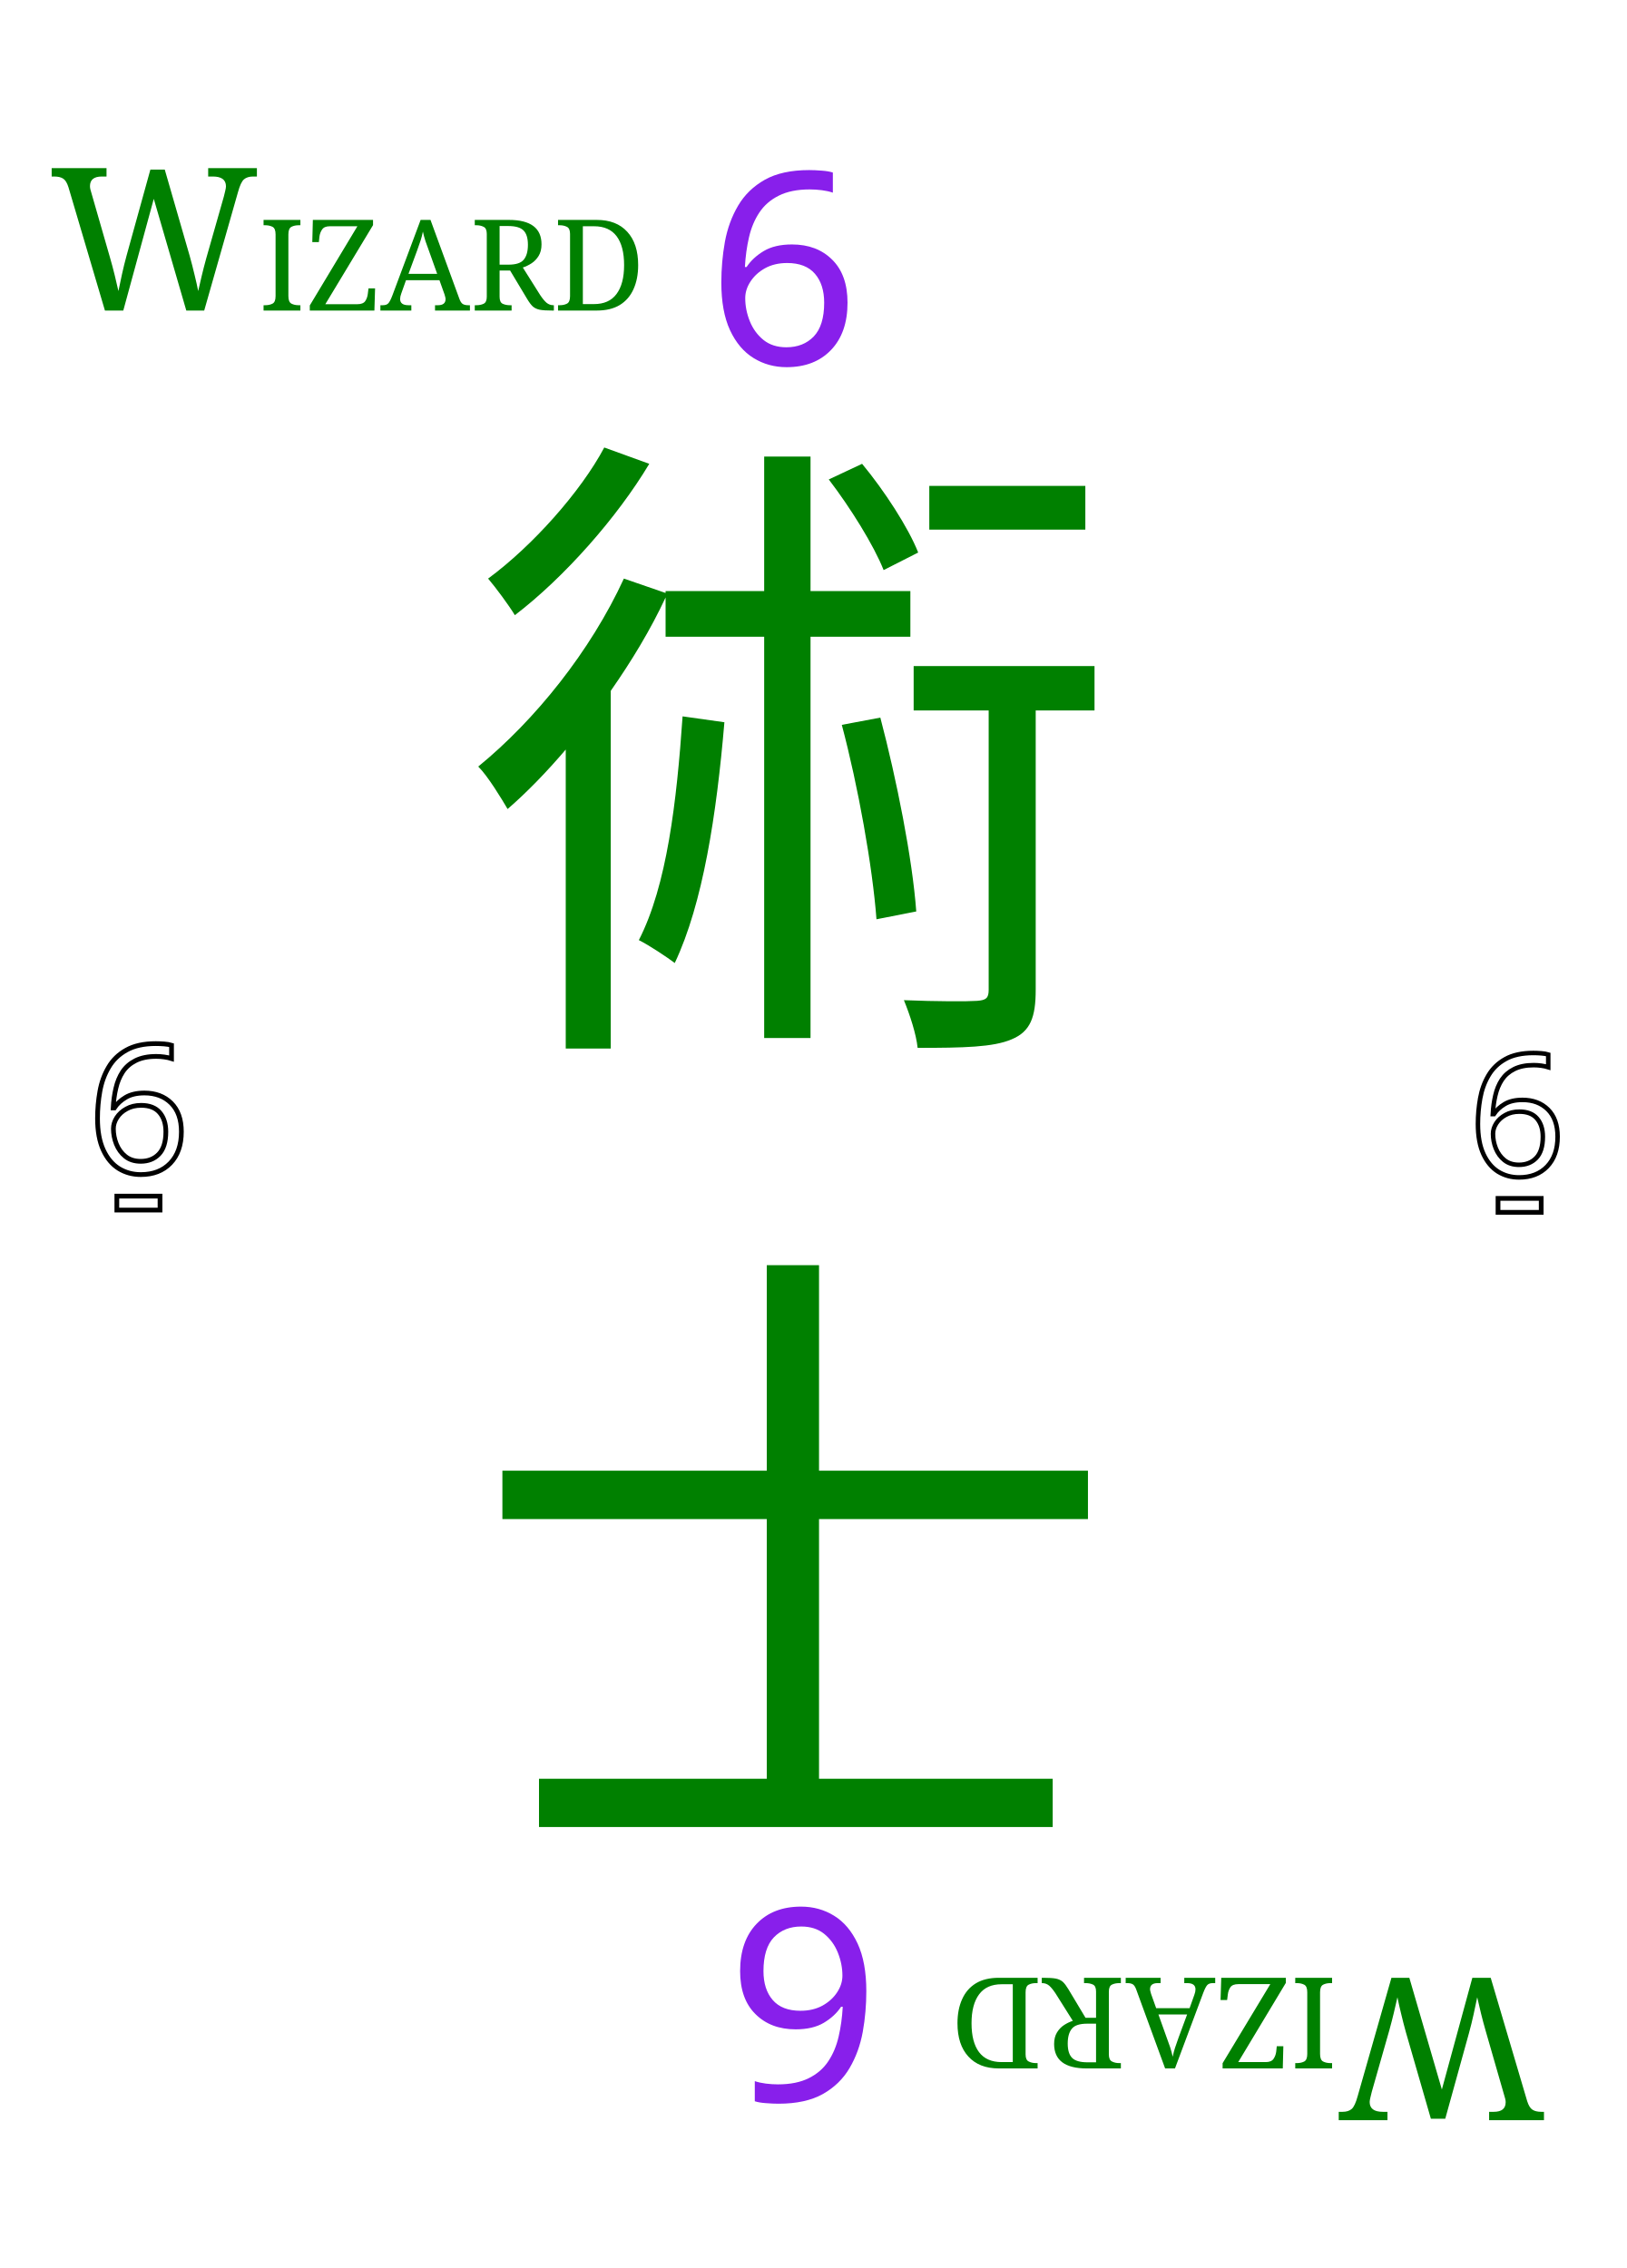
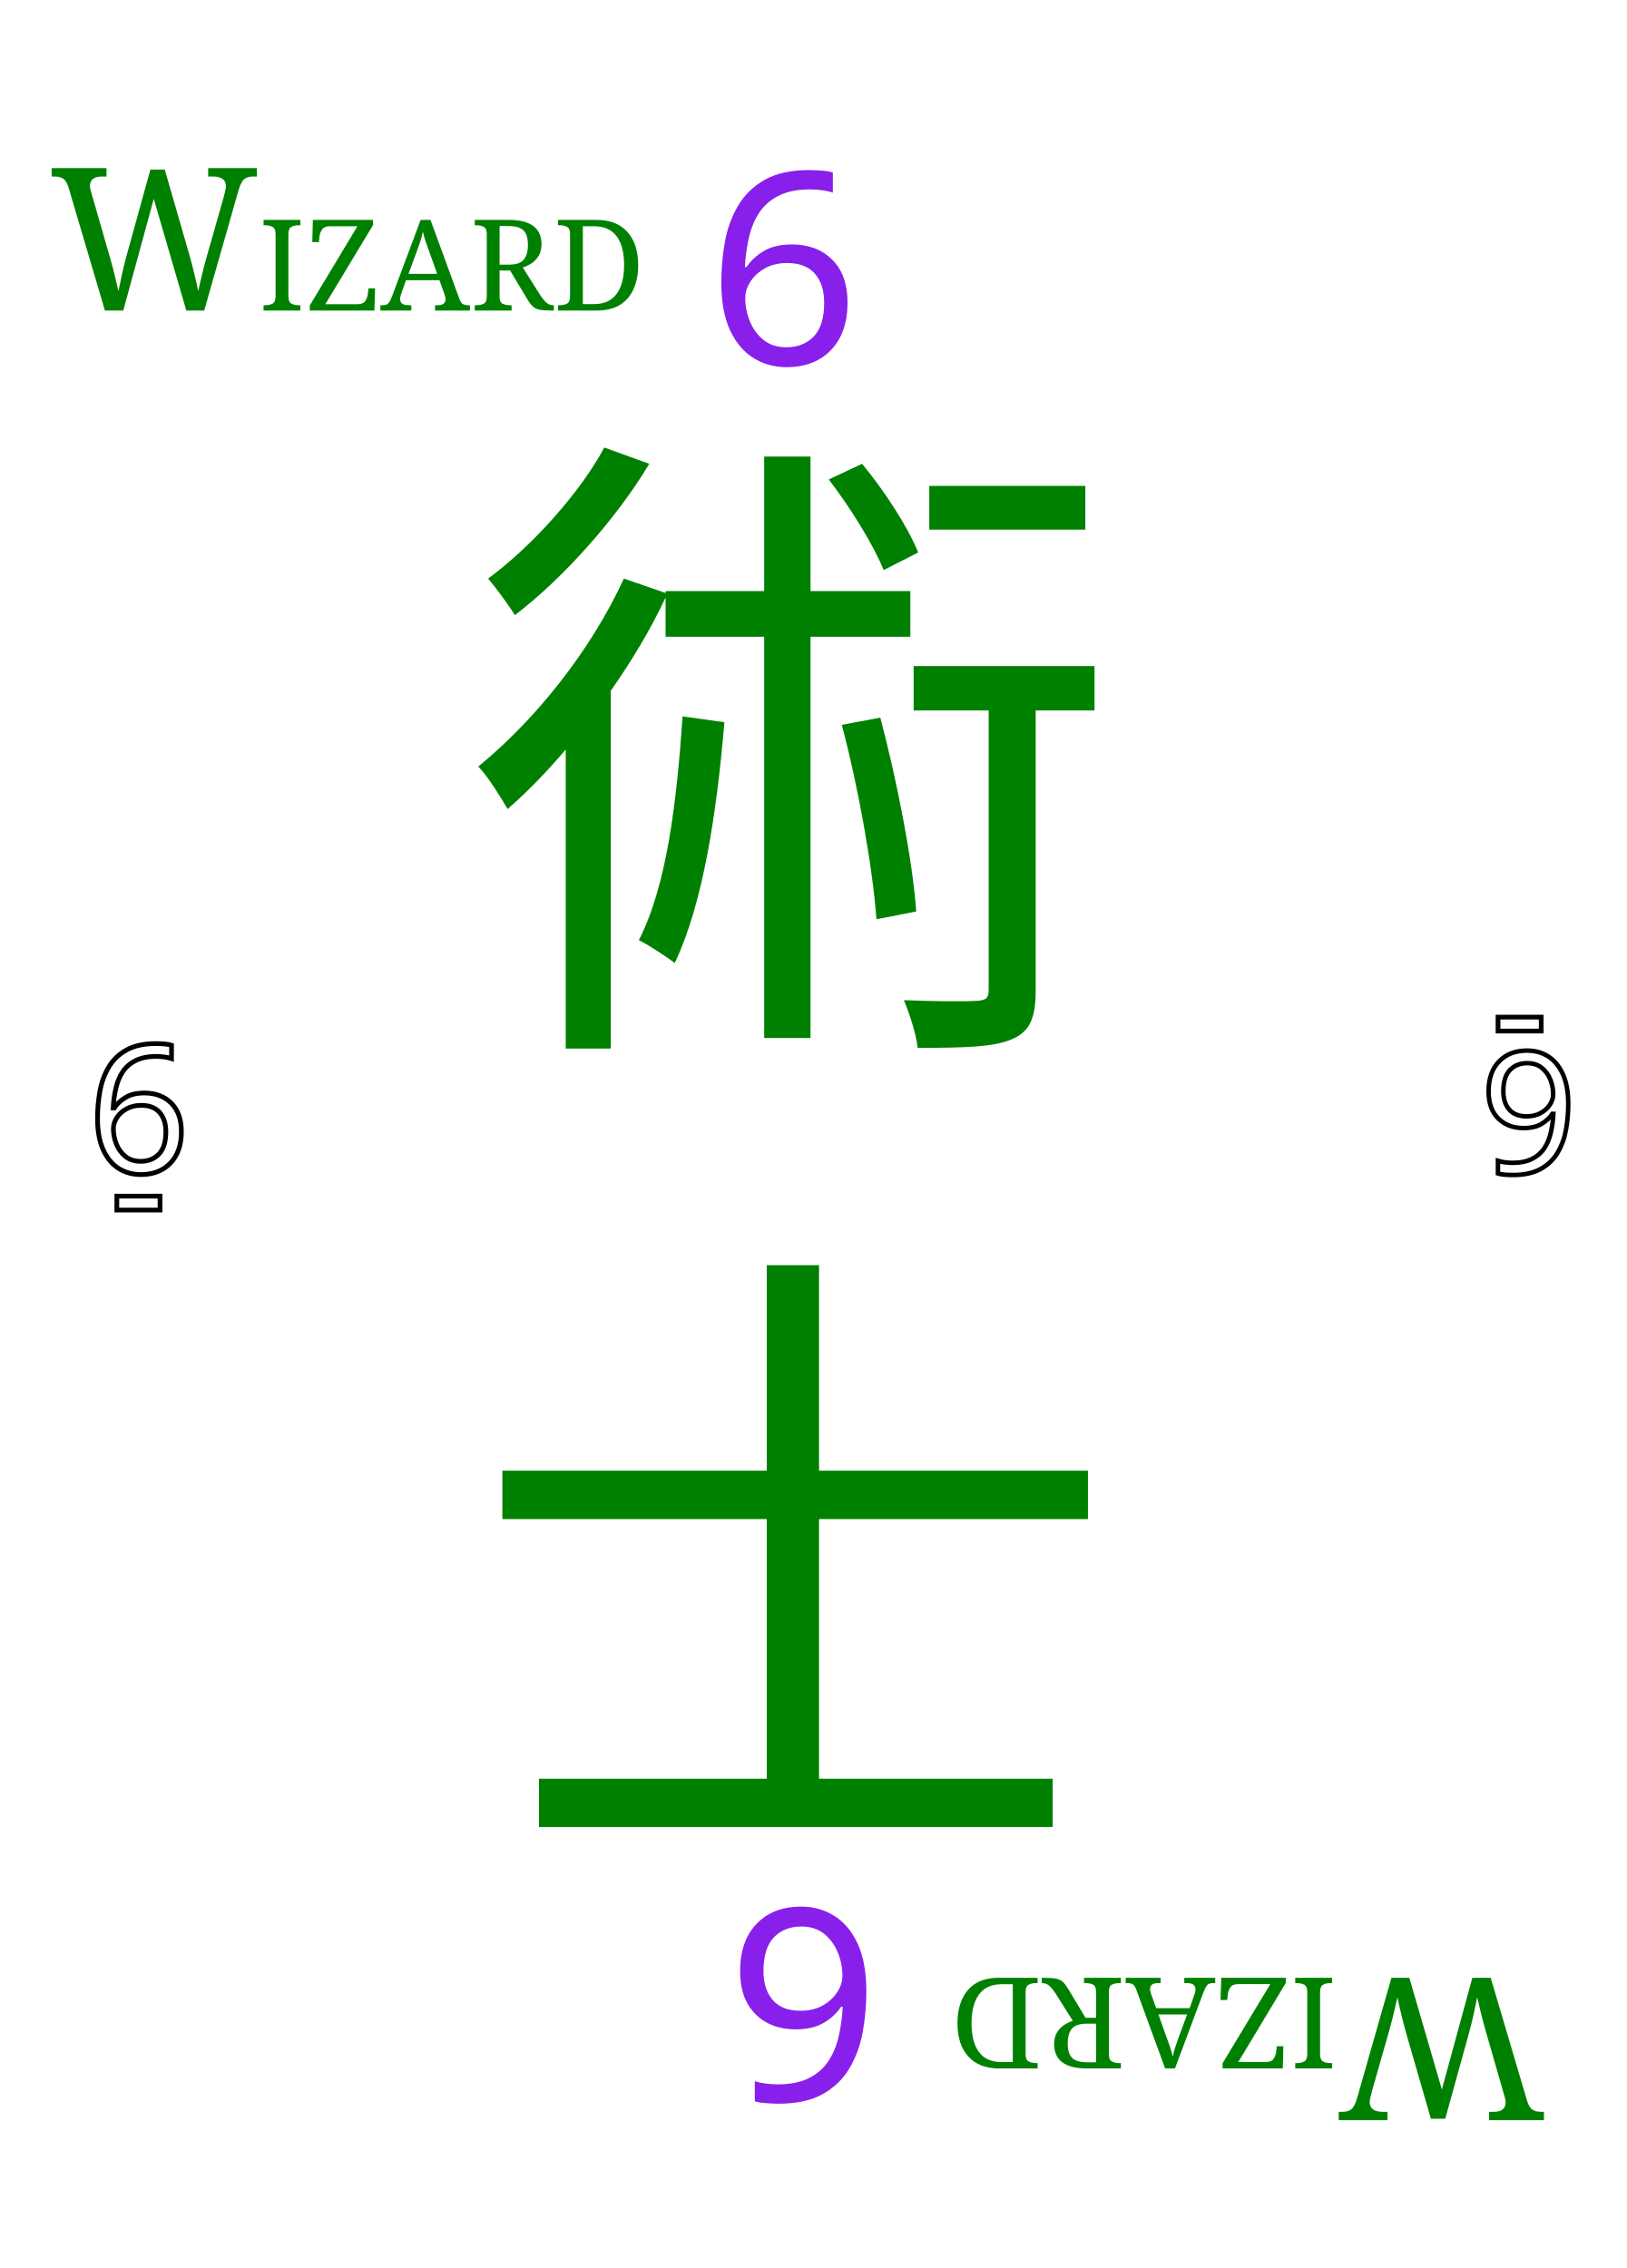
<svg xmlns="http://www.w3.org/2000/svg" xmlns:xlink="http://www.w3.org/1999/xlink" width="224.25" height="312.781" id="svg18947" version="1.1">
  <defs id="defs18949">
    <linearGradient id="linearGradient3006">
      <stop style="stop-color:#ffffff;stop-opacity:1;" offset="0" id="stop3008" />
      <stop id="stop3014" offset="0.377" style="stop-color:#7f7f7f;stop-opacity:1;" />
      <stop style="stop-color:#ffffff;stop-opacity:1;" offset="0.802" id="stop3016" />
      <stop style="stop-color:#cccccc;stop-opacity:1" offset="1" id="stop3010" />
    </linearGradient>
    <linearGradient id="linearGradient3804">
      <stop style="stop-color:#000000;stop-opacity:1;" offset="0" id="stop3806" />
      <stop id="stop3812" offset="0.5" style="stop-color:#333333;stop-opacity:1" />
      <stop style="stop-color:#000000;stop-opacity:1;" offset="1" id="stop3808" />
    </linearGradient>
    <linearGradient id="linearGradient3833">
      <stop style="stop-color:#000000;stop-opacity:1;" offset="0" id="stop3835" />
      <stop id="stop3841" offset="0.5" style="stop-color:#333333;stop-opacity:1" />
      <stop style="stop-color:#000000;stop-opacity:1" offset="1" id="stop3837" />
    </linearGradient>
    <linearGradient id="linearGradient3851">
      <stop style="stop-color:#808080;stop-opacity:1;" offset="0" id="stop3853" />
      <stop id="stop3859" offset="0.5" style="stop-color:#ffffff;stop-opacity:1;" />
      <stop style="stop-color:#808080;stop-opacity:1;" offset="1" id="stop3855" />
    </linearGradient>
    <radialGradient xlink:href="#linearGradient3933-4-3" id="radialGradient3939-7-7" cx="44.15" cy="208.928" fx="44.15" fy="208.928" r="74.727" gradientTransform="matrix(0.9724199,-0.00350785,0.00204639,0.4092987,4026.407,-290.6514)" gradientUnits="userSpaceOnUse" />
    <linearGradient id="linearGradient3933-4-3">
      <stop style="stop-color:#000000;stop-opacity:1;" offset="0" id="stop3935-0-7" />
      <stop style="stop-color:#000000;stop-opacity:0;" offset="1" id="stop3937-9-2" />
    </linearGradient>
    <linearGradient xlink:href="#linearGradient3006-1-5" id="linearGradient3012-2-7" x1="81.906" y1="294.384" x2="178.156" y2="294.384" gradientUnits="userSpaceOnUse" gradientTransform="translate(3914.848,-255.2825)" />
    <linearGradient id="linearGradient3006-1-5">
      <stop style="stop-color:#ffffff;stop-opacity:1;" offset="0" id="stop3008-6-4" />
      <stop id="stop3014-8-12" offset="0.377" style="stop-color:#7f7f7f;stop-opacity:1;" />
      <stop style="stop-color:#ffffff;stop-opacity:1;" offset="0.802" id="stop3016-5-0" />
      <stop style="stop-color:#cccccc;stop-opacity:1" offset="1" id="stop3010-7-0" />
    </linearGradient>
    <linearGradient gradientTransform="translate(3914.848,-376.2825)" xlink:href="#linearGradient3804-6-4" id="linearGradient3810-9-1" x1="65.224" y1="394.696" x2="156.749" y2="394.696" gradientUnits="userSpaceOnUse" />
    <linearGradient id="linearGradient3804-6-4">
      <stop style="stop-color:#000000;stop-opacity:1;" offset="0" id="stop3806-1-6" />
      <stop id="stop3812-4-0" offset="0.5" style="stop-color:#333333;stop-opacity:1" />
      <stop style="stop-color:#000000;stop-opacity:1;" offset="1" id="stop3808-2-7" />
    </linearGradient>
    <radialGradient xlink:href="#linearGradient3024-3-7" id="radialGradient3030-7-1" cx="114.593" cy="428.493" fx="114.593" fy="428.493" r="43.142" gradientTransform="matrix(0.7913852,4.4166814e-8,0,0.4810074,3940.863,-177.7307)" gradientUnits="userSpaceOnUse" />
    <linearGradient id="linearGradient3024-3-7">
      <stop id="stop3028-2-7" offset="0" style="stop-color:#000000;stop-opacity:1" />
      <stop id="stop3026-2-7" offset="1" style="stop-color:#242424;stop-opacity:1;" />
    </linearGradient>
    <linearGradient gradientTransform="translate(3914.848,-376.2825)" xlink:href="#linearGradient3101-2-3" id="linearGradient3113-4-7" gradientUnits="userSpaceOnUse" x1="145.602" y1="375.926" x2="183.78" y2="390.783" />
    <linearGradient id="linearGradient3101-2-3">
      <stop style="stop-color:#000000;stop-opacity:1;" offset="0" id="stop3103-4-3" />
      <stop style="stop-color:#000000;stop-opacity:0;" offset="1" id="stop3105-5-5" />
    </linearGradient>
    <linearGradient gradientTransform="translate(3914.848,-376.2825)" xlink:href="#linearGradient3101-2-3" id="linearGradient3107-7-9" x1="113.006" y1="395.661" x2="116.814" y2="405.196" gradientUnits="userSpaceOnUse" />
    <linearGradient xlink:href="#linearGradient3833-1-81" id="linearGradient3086-3-9" gradientUnits="userSpaceOnUse" gradientTransform="matrix(0.4384643,7.9081918e-4,-6.5324466e-4,0.5308057,903.2701,-3758.355)" x1="-158.781" y1="459.141" x2="-128.625" y2="459.141" />
    <linearGradient id="linearGradient3833-1-81">
      <stop style="stop-color:#000000;stop-opacity:1;" offset="0" id="stop3835-5-82" />
      <stop id="stop3841-2-6" offset="0.5" style="stop-color:#333333;stop-opacity:1" />
      <stop style="stop-color:#000000;stop-opacity:1" offset="1" id="stop3837-7-6" />
    </linearGradient>
    <linearGradient xlink:href="#linearGradient3851-5-38" id="linearGradient3088-8-0" gradientUnits="userSpaceOnUse" gradientTransform="matrix(0.4384643,7.9081918e-4,-6.5324466e-4,0.5308057,970.1511,-3759.495)" x1="-311.312" y1="463.516" x2="-281.156" y2="463.516" />
    <linearGradient id="linearGradient3851-5-38">
      <stop style="stop-color:#808080;stop-opacity:1;" offset="0" id="stop3853-1-0" />
      <stop id="stop3859-7-1" offset="0.5" style="stop-color:#ffffff;stop-opacity:1;" />
      <stop style="stop-color:#808080;stop-opacity:1;" offset="1" id="stop3855-1-2" />
    </linearGradient>
    <linearGradient id="linearGradient3006-1">
      <stop style="stop-color:#ffffff;stop-opacity:1;" offset="0" id="stop3008-6" />
      <stop id="stop3014-8" offset="0.377" style="stop-color:#7f7f7f;stop-opacity:1;" />
      <stop style="stop-color:#ffffff;stop-opacity:1;" offset="0.802" id="stop3016-5" />
      <stop style="stop-color:#cccccc;stop-opacity:1" offset="1" id="stop3010-7" />
    </linearGradient>
    <linearGradient id="linearGradient3804-6">
      <stop style="stop-color:#000000;stop-opacity:1;" offset="0" id="stop3806-1" />
      <stop id="stop3812-4" offset="0.5" style="stop-color:#333333;stop-opacity:1" />
      <stop style="stop-color:#000000;stop-opacity:1;" offset="1" id="stop3808-2" />
    </linearGradient>
    <linearGradient id="linearGradient3833-1">
      <stop style="stop-color:#000000;stop-opacity:1;" offset="0" id="stop3835-5" />
      <stop id="stop3841-2" offset="0.5" style="stop-color:#333333;stop-opacity:1" />
      <stop style="stop-color:#000000;stop-opacity:1" offset="1" id="stop3837-7" />
    </linearGradient>
    <linearGradient id="linearGradient3851-5">
      <stop style="stop-color:#808080;stop-opacity:1;" offset="0" id="stop3853-1" />
      <stop id="stop3859-7" offset="0.5" style="stop-color:#ffffff;stop-opacity:1;" />
      <stop style="stop-color:#808080;stop-opacity:1;" offset="1" id="stop3855-1" />
    </linearGradient>
    <linearGradient id="linearGradient3006-1-3">
      <stop style="stop-color:#ffffff;stop-opacity:1;" offset="0" id="stop3008-6-42" />
      <stop id="stop3014-8-2" offset="0.377" style="stop-color:#7f7f7f;stop-opacity:1;" />
      <stop style="stop-color:#ffffff;stop-opacity:1;" offset="0.802" id="stop3016-5-01" />
      <stop style="stop-color:#cccccc;stop-opacity:1" offset="1" id="stop3010-7-2" />
    </linearGradient>
    <linearGradient id="linearGradient3804-6-7">
      <stop style="stop-color:#000000;stop-opacity:1;" offset="0" id="stop3806-1-0" />
      <stop id="stop3812-4-2" offset="0.5" style="stop-color:#333333;stop-opacity:1" />
      <stop style="stop-color:#000000;stop-opacity:1;" offset="1" id="stop3808-2-4" />
    </linearGradient>
    <linearGradient id="linearGradient3833-1-8">
      <stop style="stop-color:#000000;stop-opacity:1;" offset="0" id="stop3835-5-6" />
      <stop id="stop3841-2-7" offset="0.5" style="stop-color:#333333;stop-opacity:1" />
      <stop style="stop-color:#000000;stop-opacity:1" offset="1" id="stop3837-7-0" />
    </linearGradient>
    <linearGradient id="linearGradient3851-5-1">
      <stop style="stop-color:#808080;stop-opacity:1;" offset="0" id="stop3853-1-8" />
      <stop id="stop3859-7-3" offset="0.5" style="stop-color:#ffffff;stop-opacity:1;" />
      <stop style="stop-color:#808080;stop-opacity:1;" offset="1" id="stop3855-1-0" />
    </linearGradient>
    <radialGradient xlink:href="#linearGradient3933-4-0" id="radialGradient3939-7-6" cx="44.15" cy="208.928" fx="44.15" fy="208.928" r="74.727" gradientTransform="matrix(0.9724199,-0.00350785,0.00204639,0.4092987,4026.407,-290.6515)" gradientUnits="userSpaceOnUse" />
    <linearGradient id="linearGradient3933-4-0">
      <stop style="stop-color:#000000;stop-opacity:1;" offset="0" id="stop3935-0-2" />
      <stop style="stop-color:#000000;stop-opacity:0;" offset="1" id="stop3937-9-4" />
    </linearGradient>
    <linearGradient xlink:href="#linearGradient2989-6-6" id="linearGradient3004-8" gradientUnits="userSpaceOnUse" gradientTransform="translate(3896.287,-468.4428)" x1="104.754" y1="536.861" x2="201.779" y2="536.861" />
    <linearGradient id="linearGradient2989-6-6">
      <stop style="stop-color:#1f1f1f;stop-opacity:1" offset="0" id="stop2991-1-5" />
      <stop id="stop2997-8-0" offset="0.5" style="stop-color:#000000;stop-opacity:1;" />
      <stop style="stop-color:#444444;stop-opacity:1" offset="1" id="stop2993-9-9" />
    </linearGradient>
    <linearGradient xlink:href="#linearGradient3006-1-0" id="linearGradient3012-2-0" x1="81.906" y1="294.384" x2="178.156" y2="294.384" gradientUnits="userSpaceOnUse" gradientTransform="translate(3914.848,-255.2825)" />
    <linearGradient id="linearGradient3006-1-0">
      <stop style="stop-color:#ffffff;stop-opacity:1;" offset="0" id="stop3008-6-6" />
      <stop id="stop3014-8-1" offset="0.377" style="stop-color:#7f7f7f;stop-opacity:1;" />
      <stop style="stop-color:#ffffff;stop-opacity:1;" offset="0.802" id="stop3016-5-3" />
      <stop style="stop-color:#cccccc;stop-opacity:1" offset="1" id="stop3010-7-8" />
    </linearGradient>
    <linearGradient gradientTransform="translate(3914.848,-376.2825)" xlink:href="#linearGradient3804-6-3" id="linearGradient3810-9-9" x1="65.224" y1="394.696" x2="156.749" y2="394.696" gradientUnits="userSpaceOnUse" />
    <linearGradient id="linearGradient3804-6-3">
      <stop style="stop-color:#000000;stop-opacity:1;" offset="0" id="stop3806-1-4" />
      <stop id="stop3812-4-4" offset="0.5" style="stop-color:#333333;stop-opacity:1" />
      <stop style="stop-color:#000000;stop-opacity:1;" offset="1" id="stop3808-2-6" />
    </linearGradient>
    <radialGradient xlink:href="#linearGradient3024-3-6" id="radialGradient3030-7-0" cx="114.593" cy="428.493" fx="114.593" fy="428.493" r="43.142" gradientTransform="matrix(0.7913852,4.4166814e-8,0,0.4810074,3940.863,-177.7307)" gradientUnits="userSpaceOnUse" />
    <linearGradient id="linearGradient3024-3-6">
      <stop id="stop3028-2-6" offset="0" style="stop-color:#000000;stop-opacity:1" />
      <stop id="stop3026-2-1" offset="1" style="stop-color:#242424;stop-opacity:1;" />
    </linearGradient>
    <linearGradient gradientTransform="translate(3914.848,-376.2825)" xlink:href="#linearGradient3101-2-4" id="linearGradient3113-4-8" gradientUnits="userSpaceOnUse" x1="145.602" y1="375.926" x2="183.78" y2="390.783" />
    <linearGradient id="linearGradient3101-2-4">
      <stop style="stop-color:#000000;stop-opacity:1;" offset="0" id="stop3103-4-9" />
      <stop style="stop-color:#000000;stop-opacity:0;" offset="1" id="stop3105-5-6" />
    </linearGradient>
    <linearGradient gradientTransform="translate(3914.848,-376.2825)" xlink:href="#linearGradient3101-2-4" id="linearGradient3107-7-3" x1="113.006" y1="395.661" x2="116.814" y2="405.196" gradientUnits="userSpaceOnUse" />
    <linearGradient xlink:href="#linearGradient3833-1-8-4" id="linearGradient3086-3-7" gradientUnits="userSpaceOnUse" gradientTransform="matrix(0.4384643,7.9081918e-4,-6.5324466e-4,0.5308057,903.2701,-3758.356)" x1="-158.781" y1="459.141" x2="-128.625" y2="459.141" />
    <linearGradient id="linearGradient3833-1-8-4">
      <stop style="stop-color:#000000;stop-opacity:1;" offset="0" id="stop3835-5-8" />
      <stop id="stop3841-2-2" offset="0.5" style="stop-color:#333333;stop-opacity:1" />
      <stop style="stop-color:#000000;stop-opacity:1" offset="1" id="stop3837-7-9" />
    </linearGradient>
    <linearGradient xlink:href="#linearGradient3851-5-3" id="linearGradient3088-8-1" gradientUnits="userSpaceOnUse" gradientTransform="matrix(0.4384643,7.9081918e-4,-6.5324466e-4,0.5308057,970.1512,-3759.495)" x1="-311.312" y1="463.516" x2="-281.156" y2="463.516" />
    <linearGradient id="linearGradient3851-5-3">
      <stop style="stop-color:#808080;stop-opacity:1;" offset="0" id="stop3853-1-5" />
      <stop id="stop3859-7-9" offset="0.5" style="stop-color:#ffffff;stop-opacity:1;" />
      <stop style="stop-color:#808080;stop-opacity:1;" offset="1" id="stop3855-1-8" />
    </linearGradient>
    <radialGradient cx="149.069" cy="44.711" r="26.478" fx="149.069" fy="44.711" id="radialGradient3301" xlink:href="#linearGradient3295" gradientUnits="userSpaceOnUse" gradientTransform="matrix(0.979339,-7.688533e-4,8.2164867e-4,1.046581,2.990247,-2.077453)" />
    <linearGradient x1="-207.388" y1="896.534" x2="-166.038" y2="896.534" id="linearGradient6908" xlink:href="#linearGradient6902" gradientUnits="userSpaceOnUse" />
    <radialGradient cx="-173.148" cy="823.778" r="11.461" fx="-173.148" fy="823.778" id="radialGradient6900" xlink:href="#linearGradient6894" gradientUnits="userSpaceOnUse" gradientTransform="matrix(0.4648922,-1.827876e-6,3.5979274e-6,0.9150775,-92.65593,69.95699)" />
    <radialGradient cx="-273.506" cy="762.448" r="21.992" fx="-273.506" fy="762.448" id="radialGradient6861" xlink:href="#linearGradient6855" gradientUnits="userSpaceOnUse" gradientTransform="matrix(1,0,0,0.5633803,0,332.8999)" />
    <filter height="1.246" y="-0.123" width="1.585" x="-0.292" id="filter4342">
      <feGaussianBlur id="feGaussianBlur4344" stdDeviation="1.462" />
    </filter>
    <filter id="filter4318">
      <feGaussianBlur id="feGaussianBlur4320" stdDeviation="1.204" />
    </filter>
    <filter height="1.135" y="-0.068" width="1.631" x="-0.315" id="filter3720">
      <feGaussianBlur id="feGaussianBlur3722" stdDeviation="0.563" />
    </filter>
    <filter id="filter3640">
      <feGaussianBlur id="feGaussianBlur3642" stdDeviation="2.145" />
    </filter>
    <filter id="filter3663">
      <feGaussianBlur id="feGaussianBlur3665" stdDeviation="0.48" />
    </filter>
    <linearGradient id="linearGradient6855">
      <stop id="stop6857" style="stop-color:#ffffff;stop-opacity:1" offset="0" />
      <stop id="stop6859" style="stop-color:#ffffff;stop-opacity:0" offset="1" />
    </linearGradient>
    <linearGradient id="linearGradient6894">
      <stop id="stop6896" style="stop-color:#f6adcd;stop-opacity:1" offset="0" />
      <stop id="stop6898" style="stop-color:#de151a;stop-opacity:1;" offset="1" />
    </linearGradient>
    <linearGradient id="linearGradient6902">
      <stop id="stop6904" style="stop-color:#d12d21;stop-opacity:1;" offset="0" />
      <stop id="stop6906" style="stop-color:#7b4231;stop-opacity:1" offset="1" />
    </linearGradient>
    <linearGradient id="linearGradient3295">
      <stop id="stop3297" style="stop-color:#ff0707;stop-opacity:0.839;" offset="0" />
      <stop id="stop3299" style="stop-color:#ffffff;stop-opacity:0" offset="1" />
    </linearGradient>
    <pattern patternUnits="userSpaceOnUse" width="30.066" height="5.181" id="Wavy">
      <path style="fill:black;stroke:none;" d="M 7.597,0.061 C 5.079,-0.187 2.656,0.302 -0.01,1.788 L -0.01,3.061 C 2.773,1.431 5.173,1.052 7.472,1.280 C 9.770,1.508 11.969,2.361 14.253,3.218 C 18.820,4.931 23.804,6.676 30.066,3.061 L 30.062,1.788 C 23.622,5.497 19.246,3.770 14.691,2.061 C 12.413,1.207 10.115,0.311 7.597,0.061 z " id="path4651" />
    </pattern>
    <linearGradient id="linearGradient3851-1">
      <stop id="stop3853-2" offset="0" style="stop-color:#808080;stop-opacity:1;" />
      <stop style="stop-color:#ffffff;stop-opacity:1;" offset="0.5" id="stop3859-1" />
      <stop id="stop3855-3" offset="1" style="stop-color:#808080;stop-opacity:1;" />
    </linearGradient>
    <linearGradient id="linearGradient3833-8">
      <stop id="stop3835-8" offset="0" style="stop-color:#000000;stop-opacity:1;" />
      <stop style="stop-color:#333333;stop-opacity:1" offset="0.5" id="stop3841-3" />
      <stop id="stop3837-1" offset="1" style="stop-color:#000000;stop-opacity:1" />
    </linearGradient>
    <linearGradient id="linearGradient3804-3">
      <stop id="stop3806-5" offset="0" style="stop-color:#000000;stop-opacity:1;" />
      <stop style="stop-color:#333333;stop-opacity:1" offset="0.5" id="stop3812-1" />
      <stop id="stop3808-5" offset="1" style="stop-color:#000000;stop-opacity:1;" />
    </linearGradient>
    <linearGradient id="linearGradient3006-15">
      <stop id="stop3008-0" offset="0" style="stop-color:#ffffff;stop-opacity:1;" />
      <stop style="stop-color:#7f7f7f;stop-opacity:1;" offset="0.377" id="stop3014-7" />
      <stop id="stop3016-1" offset="0.802" style="stop-color:#ffffff;stop-opacity:1;" />
      <stop id="stop3010-75" offset="1" style="stop-color:#cccccc;stop-opacity:1" />
    </linearGradient>
    <linearGradient y2="896.534" x2="-166.038" y1="896.534" x1="-207.388" gradientUnits="userSpaceOnUse" id="linearGradient138726" xlink:href="#linearGradient6902" />
    <radialGradient r="21.992" fy="762.448" fx="-273.506" cy="762.448" cx="-273.506" gradientTransform="matrix(1,0,0,0.5633803,0,332.8999)" gradientUnits="userSpaceOnUse" id="radialGradient138728" xlink:href="#linearGradient6855" />
    <radialGradient r="11.461" fy="823.778" fx="-173.148" cy="823.778" cx="-173.148" gradientTransform="matrix(0.4648922,-1.827876e-6,3.5979274e-6,0.9150775,-92.65593,69.95699)" gradientUnits="userSpaceOnUse" id="radialGradient138730" xlink:href="#linearGradient6894" />
    <radialGradient r="26.478" fy="44.711" fx="149.069" cy="44.711" cx="149.069" gradientTransform="matrix(0.979339,-7.688533e-4,8.2164867e-4,1.046581,2.990247,-2.077453)" gradientUnits="userSpaceOnUse" id="radialGradient138732" xlink:href="#linearGradient3295" />
    <linearGradient y2="896.534" x2="-166.038" y1="896.534" x1="-207.388" gradientUnits="userSpaceOnUse" id="linearGradient139402" xlink:href="#linearGradient6902" />
    <radialGradient r="21.992" fy="762.448" fx="-273.506" cy="762.448" cx="-273.506" gradientTransform="matrix(1,0,0,0.5633803,0,332.8999)" gradientUnits="userSpaceOnUse" id="radialGradient139404" xlink:href="#linearGradient6855" />
    <radialGradient r="11.461" fy="823.778" fx="-173.148" cy="823.778" cx="-173.148" gradientTransform="matrix(0.4648922,-1.827876e-6,3.5979274e-6,0.9150775,-92.65593,69.95699)" gradientUnits="userSpaceOnUse" id="radialGradient139406" xlink:href="#linearGradient6894" />
    <radialGradient r="26.478" fy="44.711" fx="149.069" cy="44.711" cx="149.069" gradientTransform="matrix(0.979339,-7.688533e-4,8.2164867e-4,1.046581,2.990247,-2.077453)" gradientUnits="userSpaceOnUse" id="radialGradient139408" xlink:href="#linearGradient3295" />
    <linearGradient id="linearGradient71722">
      <stop id="stop71724" offset="0" style="stop-color:#ffffff;stop-opacity:1;" />
      <stop id="stop71726" offset="1" style="stop-color:#ffffff;stop-opacity:0;" />
    </linearGradient>
    <linearGradient gradientUnits="userSpaceOnUse" y2="-71.453" x2="204.614" y1="-71.453" x1="-19.612" id="linearGradient71728" xlink:href="#linearGradient71722" />
    <linearGradient xlink:href="#linearGradient4098-0" id="linearGradient4711" gradientUnits="userSpaceOnUse" gradientTransform="matrix(0.3077719,0,0,0.3258416,143.6252,232.4936)" x1="346.237" y1="537.414" x2="359.472" y2="537.414" />
    <radialGradient r="59.255" fy="622.487" fx="380.257" cy="622.487" cx="380.257" gradientTransform="matrix(0,-0.743506,0.6604105,0,-364.7007,582.134)" gradientUnits="userSpaceOnUse" id="radialGradient4325" xlink:href="#linearGradient3173-6-5-4" />
    <linearGradient id="linearGradient3173-6-5-4">
      <stop offset="0" style="stop-color:#a5a5a5;stop-opacity:1" id="stop3175-28-7-8" />
      <stop offset="1" style="stop-color:#000000;stop-opacity:1" id="stop3177-7-3-0" />
    </linearGradient>
    <radialGradient xlink:href="#linearGradient3173-6-5" id="radialGradient4300" gradientUnits="userSpaceOnUse" gradientTransform="matrix(0,-0.743506,0.6604105,0,-364.7007,582.134)" cx="380.257" cy="622.487" fx="380.257" fy="622.487" r="59.255" />
    <radialGradient xlink:href="#linearGradient3173-6-5" id="radialGradient4292" gradientUnits="userSpaceOnUse" gradientTransform="matrix(0,-0.743506,-0.6604105,0,552.0319,582.134)" cx="371.454" cy="647.687" fx="371.454" fy="647.687" r="59.255" />
    <radialGradient xlink:href="#linearGradient4064-8" id="radialGradient4288" gradientUnits="userSpaceOnUse" gradientTransform="matrix(0.1189921,0.06938395,-0.2129033,0.3651248,419.0051,237.4536)" cx="401.519" cy="532.921" fx="401.519" fy="532.921" r="22.631" />
    <radialGradient xlink:href="#linearGradient4064-09" id="radialGradient4286" gradientUnits="userSpaceOnUse" gradientTransform="matrix(0.1406778,0.03036631,-0.04700793,0.2177733,315.92,325.9685)" cx="523.337" cy="479.276" fx="523.337" fy="479.276" r="22.631" />
    <radialGradient xlink:href="#linearGradient4064-0" id="radialGradient4284" gradientUnits="userSpaceOnUse" gradientTransform="matrix(0.1328732,-0.01404226,0.02338144,0.2212443,314.1491,326.308)" cx="265.864" cy="293.493" fx="265.864" fy="293.493" r="22.631" />
    <radialGradient xlink:href="#linearGradient4064" id="radialGradient4282" gradientUnits="userSpaceOnUse" gradientTransform="matrix(0.09741442,0.02870216,-0.07081218,0.3026924,350.3364,291.6606)" cx="306.471" cy="239.136" fx="306.471" fy="239.136" r="22.631" />
    <radialGradient xlink:href="#linearGradient9359-6-6" id="radialGradient4280" gradientUnits="userSpaceOnUse" gradientTransform="matrix(1,0,0,0.9680619,55.07829,140.9413)" cx="307.471" cy="210.955" fx="307.471" fy="210.955" r="22.631" />
    <radialGradient xlink:href="#linearGradient3598" id="radialGradient4278" gradientUnits="userSpaceOnUse" gradientTransform="matrix(-1.017858,0,6.2330308e-7,-1.182413,391.6243,74.3887)" cx="194.079" cy="26.293" fx="194.079" fy="26.293" r="28.884" />
    <radialGradient xlink:href="#linearGradient2173" id="radialGradient4276" gradientUnits="userSpaceOnUse" gradientTransform="matrix(0.162441,2.106734,-1.690916,0.2626576,228.2627,-371.4298)" cx="180.725" cy="38.594" fx="180.725" fy="38.594" r="28.884" />
    <linearGradient xlink:href="#linearGradient4302" id="linearGradient4274" gradientUnits="userSpaceOnUse" x1="194.689" y1="31.854" x2="194.689" y2="74.712" />
    <radialGradient xlink:href="#linearGradient9318" id="radialGradient4272" gradientUnits="userSpaceOnUse" gradientTransform="matrix(0.872485,0.01849254,-0.01826646,0.8618191,25.71404,4.225769)" cx="193.563" cy="56.486" fx="193.563" fy="56.486" r="28.884" />
    <radialGradient xlink:href="#linearGradient3173-31-2" id="radialGradient4244" gradientUnits="userSpaceOnUse" gradientTransform="matrix(0,-0.4821881,0.4318958,-1.2541889e-6,-151.9682,551.3464)" cx="610.457" cy="483.447" fx="610.457" fy="483.447" r="167.564" />
    <radialGradient xlink:href="#linearGradient3203-9" id="radialGradient4242" gradientUnits="userSpaceOnUse" gradientTransform="matrix(-1.8232002e-6,0.27968,-0.6092651,0,101.7262,-39.26045)" cx="414.682" cy="-8.88" fx="414.682" fy="-8.88" r="123.545" />
    <linearGradient xlink:href="#linearGradient2225-5" id="linearGradient4227" gradientUnits="userSpaceOnUse" gradientTransform="matrix(0.1457109,0,0,0.1489569,302.1759,251.0178)" x1="431.39" y1="1015.771" x2="477.511" y2="658.741" />
    <linearGradient xlink:href="#linearGradient8313" id="linearGradient4203" gradientUnits="userSpaceOnUse" gradientTransform="matrix(0.1457109,0,0,0.1028745,203.8455,287.9224)" x1="101.58" y1="505.892" x2="695.654" y2="535.711" />
    <linearGradient xlink:href="#linearGradient8305" id="linearGradient4193" gradientUnits="userSpaceOnUse" gradientTransform="translate(-28.57143,5.714286)" x1="240.721" y1="356.761" x2="307.264" y2="335.932" />
    <linearGradient id="linearGradient4064-8">
      <stop id="stop4066-7" offset="0" style="stop-color:#4a3600;stop-opacity:0.658" />
      <stop style="stop-color:#decfa7;stop-opacity:0.383" offset="0.647" id="stop4068-2" />
      <stop id="stop4070-6" offset="1" style="stop-color:#392a00;stop-opacity:0.376" />
    </linearGradient>
    <linearGradient id="linearGradient4064-09">
      <stop id="stop4066-6" offset="0" style="stop-color:#4a3600;stop-opacity:0.658" />
      <stop style="stop-color:#decfa7;stop-opacity:0.383" offset="0.647" id="stop4068-1" />
      <stop id="stop4070-9" offset="1" style="stop-color:#392a00;stop-opacity:0.376" />
    </linearGradient>
    <linearGradient id="linearGradient4064-0">
      <stop id="stop4066-0" offset="0" style="stop-color:#4a3600;stop-opacity:0.658" />
      <stop style="stop-color:#decfa7;stop-opacity:0.383" offset="0.647" id="stop4068-7" />
      <stop id="stop4070-8" offset="1" style="stop-color:#392a00;stop-opacity:0.376" />
    </linearGradient>
    <linearGradient id="linearGradient9359-6-6">
      <stop style="stop-color:#4a3600;stop-opacity:1" offset="0" id="stop9361-8-7" />
      <stop id="stop9367-4-9" offset="0.647" style="stop-color:#decfa7;stop-opacity:1" />
      <stop style="stop-color:#392a00;stop-opacity:1" offset="1" id="stop9363-9-5" />
    </linearGradient>
    <linearGradient xlink:href="#linearGradient9227" id="linearGradient9233" x1="243.945" y1="326.165" x2="276.237" y2="334.817" gradientUnits="userSpaceOnUse" />
    <linearGradient xlink:href="#linearGradient2213" id="linearGradient8295" gradientUnits="userSpaceOnUse" gradientTransform="matrix(0.312345,0,0,0.189769,358.424,392.5822)" x1="160.359" y1="586.865" x2="585.076" y2="633.037" />
    <linearGradient id="linearGradient2225-5">
      <stop style="stop-color: rgb(0, 0, 121); stop-opacity: 1;" offset="0" id="stop2227-6" />
      <stop id="stop2282-4" offset="1" style="stop-color: rgb(0, 0, 121); stop-opacity: 1;" />
    </linearGradient>
    <linearGradient id="linearGradient2213">
      <stop style="stop-color: rgb(0, 0, 0); stop-opacity: 1;" offset="0" id="stop2215" />
      <stop id="stop2223" offset="0.5" style="stop-color: rgb(0, 0, 0); stop-opacity: 1;" />
      <stop style="stop-color: rgb(0, 0, 0); stop-opacity: 1;" offset="1" id="stop2217" />
    </linearGradient>
    <linearGradient id="linearGradient3598">
      <stop id="stop3600" offset="0" style="stop-color:#ffffff;stop-opacity:1" />
      <stop id="stop3602" offset="1" style="stop-color:#ffffff;stop-opacity:0" />
    </linearGradient>
    <linearGradient id="linearGradient2173">
      <stop style="stop-color:#ffffff;stop-opacity:0.875" offset="0" id="stop2175" />
      <stop style="stop-color:#ffffff;stop-opacity:0" offset="1" id="stop2177" />
    </linearGradient>
    <linearGradient id="linearGradient3173-6-5">
      <stop offset="0" style="stop-color:#a5a5a5;stop-opacity:1" id="stop3175-28-7" />
      <stop offset="1" style="stop-color:#000000;stop-opacity:1" id="stop3177-7-3" />
    </linearGradient>
    <linearGradient id="linearGradient4098-0">
      <stop offset="0" style="stop-color:#ffb142;stop-opacity:1" id="stop4100-0" />
      <stop offset="1" style="stop-color:#c87600;stop-opacity:1" id="stop4104-3" />
    </linearGradient>
    <linearGradient id="linearGradient3173-31-2">
      <stop offset="0" style="stop-color:#a5a5a5;stop-opacity:1" id="stop3175-8-9" />
      <stop offset="1" style="stop-color:#000000;stop-opacity:1" id="stop3177-5-98" />
    </linearGradient>
    <linearGradient id="linearGradient3203-9">
      <stop offset="0" style="stop-color:#ffb142;stop-opacity:1" id="stop3205-9" />
      <stop offset="0.887" style="stop-color:#ffb141;stop-opacity:1" id="stop4092-0" />
      <stop offset="1" style="stop-color:#c87600;stop-opacity:1" id="stop3207-9" />
    </linearGradient>
    <linearGradient id="linearGradient8305">
      <stop style="stop-color:#0000c5;stop-opacity:1" offset="0" id="stop8307" />
      <stop style="stop-color:#00006b;stop-opacity:1" offset="1" id="stop8309" />
    </linearGradient>
    <linearGradient id="linearGradient8313">
      <stop id="stop8315" offset="0" style="stop-color:#0000ab;stop-opacity:1" />
      <stop style="stop-color:#00005c;stop-opacity:1" offset="1" id="stop8317" />
    </linearGradient>
    <linearGradient id="linearGradient9227">
      <stop style="stop-color:#ffe257;stop-opacity:1" offset="0" id="stop9229" />
      <stop style="stop-color:#d7b200;stop-opacity:1" offset="1" id="stop9231" />
    </linearGradient>
    <linearGradient id="linearGradient9318">
      <stop style="stop-color:#000000;stop-opacity:0.542" offset="0" id="stop9320" />
      <stop style="stop-color:#000000;stop-opacity:0;" offset="1" id="stop9322" />
    </linearGradient>
    <linearGradient id="linearGradient4064">
      <stop id="stop4066" offset="0" style="stop-color:#231a00;stop-opacity:1" />
      <stop style="stop-color:#756331;stop-opacity:1" offset="0.454" id="stop4068" />
      <stop id="stop4070" offset="1" style="stop-color:#2e2200;stop-opacity:1" />
    </linearGradient>
    <linearGradient id="linearGradient4302">
      <stop id="stop4304" offset="0" style="stop-color:#1f593a;stop-opacity:1" />
      <stop id="stop4306" offset="1" style="stop-color:#2fea8f;stop-opacity:1" />
    </linearGradient>
    <linearGradient id="linearGradient3173-6-5-4-0">
      <stop offset="0" style="stop-color:#a5a5a5;stop-opacity:1" id="stop3175-28-7-8-6" />
      <stop offset="1" style="stop-color:#000000;stop-opacity:1" id="stop3177-7-3-0-7" />
    </linearGradient>
    <linearGradient xlink:href="#linearGradient2225-5-5" id="linearGradient4227-7" gradientUnits="userSpaceOnUse" gradientTransform="matrix(0.1457109,0,0,0.1489569,302.1759,251.0178)" x1="431.39" y1="1015.771" x2="477.511" y2="658.741" />
    <linearGradient xlink:href="#linearGradient8313-6" id="linearGradient4203-2" gradientUnits="userSpaceOnUse" gradientTransform="matrix(0.1457109,0,0,0.1028745,203.8455,287.9224)" x1="101.58" y1="505.892" x2="695.654" y2="535.711" />
    <linearGradient xlink:href="#linearGradient8305-6" id="linearGradient4193-7" gradientUnits="userSpaceOnUse" gradientTransform="translate(-28.57143,5.714286)" x1="240.721" y1="356.761" x2="307.264" y2="335.932" />
    <linearGradient id="linearGradient4064-8-5">
      <stop id="stop4066-7-0" offset="0" style="stop-color:#4a3600;stop-opacity:0.658" />
      <stop style="stop-color:#decfa7;stop-opacity:0.383" offset="0.647" id="stop4068-2-8" />
      <stop id="stop4070-6-9" offset="1" style="stop-color:#392a00;stop-opacity:0.376" />
    </linearGradient>
    <linearGradient id="linearGradient4064-09-6">
      <stop id="stop4066-6-2" offset="0" style="stop-color:#4a3600;stop-opacity:0.658" />
      <stop style="stop-color:#decfa7;stop-opacity:0.383" offset="0.647" id="stop4068-1-1" />
      <stop id="stop4070-9-2" offset="1" style="stop-color:#392a00;stop-opacity:0.376" />
    </linearGradient>
    <linearGradient id="linearGradient4064-0-3">
      <stop id="stop4066-0-2" offset="0" style="stop-color:#4a3600;stop-opacity:0.658" />
      <stop style="stop-color:#decfa7;stop-opacity:0.383" offset="0.647" id="stop4068-7-9" />
      <stop id="stop4070-8-6" offset="1" style="stop-color:#392a00;stop-opacity:0.376" />
    </linearGradient>
    <linearGradient id="linearGradient9359-6-6-4">
      <stop style="stop-color:#4a3600;stop-opacity:1" offset="0" id="stop9361-8-7-9" />
      <stop id="stop9367-4-9-9" offset="0.647" style="stop-color:#decfa7;stop-opacity:1" />
      <stop style="stop-color:#392a00;stop-opacity:1" offset="1" id="stop9363-9-5-3" />
    </linearGradient>
    <linearGradient xlink:href="#linearGradient9227-2" id="linearGradient9233-2" x1="243.945" y1="326.165" x2="276.237" y2="334.817" gradientUnits="userSpaceOnUse" />
    <linearGradient id="linearGradient2225-5-5">
      <stop style="stop-color: rgb(0, 0, 121); stop-opacity: 1;" offset="0" id="stop2227-6-2" />
      <stop id="stop2282-4-5" offset="1" style="stop-color: rgb(0, 0, 121); stop-opacity: 1;" />
    </linearGradient>
    <linearGradient id="linearGradient2213-5">
      <stop style="stop-color: rgb(0, 0, 0); stop-opacity: 1;" offset="0" id="stop2215-7" />
      <stop id="stop2223-2" offset="0.5" style="stop-color: rgb(0, 0, 0); stop-opacity: 1;" />
      <stop style="stop-color: rgb(0, 0, 0); stop-opacity: 1;" offset="1" id="stop2217-7" />
    </linearGradient>
    <linearGradient id="linearGradient3173-6-5-8">
      <stop offset="0" style="stop-color:#a5a5a5;stop-opacity:1" id="stop3175-28-7-6" />
      <stop offset="1" style="stop-color:#000000;stop-opacity:1" id="stop3177-7-3-2" />
    </linearGradient>
    <linearGradient id="linearGradient4098-0-5">
      <stop offset="0" style="stop-color:#ffb142;stop-opacity:1" id="stop4100-0-4" />
      <stop offset="1" style="stop-color:#c87600;stop-opacity:1" id="stop4104-3-3" />
    </linearGradient>
    <linearGradient id="linearGradient3173-31-2-1">
      <stop offset="0" style="stop-color:#a5a5a5;stop-opacity:1" id="stop3175-8-9-3" />
      <stop offset="1" style="stop-color:#000000;stop-opacity:1" id="stop3177-5-98-1" />
    </linearGradient>
    <linearGradient id="linearGradient3203-9-7">
      <stop offset="0" style="stop-color:#ffb142;stop-opacity:1" id="stop3205-9-2" />
      <stop offset="0.887" style="stop-color:#ffb141;stop-opacity:1" id="stop4092-0-1" />
      <stop offset="1" style="stop-color:#c87600;stop-opacity:1" id="stop3207-9-5" />
    </linearGradient>
    <linearGradient id="linearGradient8305-6">
      <stop style="stop-color:#0000c5;stop-opacity:1" offset="0" id="stop8307-3" />
      <stop style="stop-color:#00006b;stop-opacity:1" offset="1" id="stop8309-5" />
    </linearGradient>
    <linearGradient id="linearGradient8313-6">
      <stop id="stop8315-9" offset="0" style="stop-color:#0000ab;stop-opacity:1" />
      <stop style="stop-color:#00005c;stop-opacity:1" offset="1" id="stop8317-8" />
    </linearGradient>
    <linearGradient id="linearGradient9227-2">
      <stop style="stop-color:#ffe257;stop-opacity:1" offset="0" id="stop9229-6" />
      <stop style="stop-color:#d7b200;stop-opacity:1" offset="1" id="stop9231-9" />
    </linearGradient>
    <linearGradient id="linearGradient4064-6">
      <stop id="stop4066-63" offset="0" style="stop-color:#231a00;stop-opacity:1" />
      <stop style="stop-color:#756331;stop-opacity:1" offset="0.454" id="stop4068-3" />
      <stop id="stop4070-97" offset="1" style="stop-color:#2e2200;stop-opacity:1" />
    </linearGradient>
  </defs>
  <g style="display:inline" id="layer5">
    <g transform="translate(-0.2154456,1.441364)" style="display:inline" id="g281618">
      <g id="g268064-7" transform="matrix(0.95,0,0,0.95,3.147053,6.777343)">
        <g transform="matrix(1.032797,0,0,1.032797,-259.6819,-397.9023)" id="layer1-6" style="fill:#881feb;fill-opacity:1">
          <text xml:space="preserve" style="font-style:normal;font-variant:normal;font-weight:normal;font-stretch:normal;font-size:37.746px;line-height:125%;font-family:'Card Characters';-inkscape-font-specification:'Card Characters';text-align:start;letter-spacing:0px;word-spacing:0px;writing-mode:lr-tb;text-anchor:start;fill:#881feb;fill-opacity:1;stroke:none" x="347.733" y="428.123" id="text70860">
            <tspan id="tspan282815" x="347.733" y="428.123">6</tspan>
          </text>
        </g>
        <use height="312.781" width="224.25" transform="matrix(-1,0,0,-1,224.25,312.7812)" id="use279255" xlink:href="#layer1-6" y="0" x="0" />
      </g>
      <g id="g281604">
        <g style="fill:#ffff00;fill-opacity:1;stroke:#000000;stroke-opacity:1" transform="translate(-322.0651,-261.2403)" id="layer1-6-7-0">
          <text xml:space="preserve" style="font-style:normal;font-variant:normal;font-weight:normal;font-stretch:normal;font-size:24.606px;line-height:125%;font-family:'Card Characters';-inkscape-font-specification:'Card Characters';text-align:start;letter-spacing:0px;word-spacing:0px;writing-mode:lr-tb;text-anchor:start;fill:none;stroke:#000000;stroke-width:0.652;stroke-opacity:1" x="334.369" y="421.537" id="text70860-7-8">
            <tspan id="tspan282817" x="334.369" y="421.537" style="stroke-width:0.652">6</tspan>
          </text>
        </g>
-         <use x="0" y="0" xlink:href="#layer1-6-7-0" id="use279257" transform="matrix(0.95,0,0,0.95,191.0108,8.417153)" width="224.25" height="312.781" />
+         <use x="0" y="0" xlink:href="#layer1-6-7-0" id="use279257" transform="matrix(-0.95,0,0,-0.95,229.4201,295.9629)" width="224.25" height="312.781" />
        <g style="display:inline;fill:#ffff00;fill-opacity:1;stroke:#000000;stroke-opacity:1" transform="translate(-318.0651,-254.2403)" id="layer1-6-7-0-7">
          <text xml:space="preserve" style="font-style:normal;font-variant:normal;font-weight:normal;font-stretch:normal;font-size:24.606px;line-height:125%;font-family:'Card Characters';-inkscape-font-specification:'Card Characters';text-align:start;letter-spacing:0px;word-spacing:0px;writing-mode:lr-tb;text-anchor:start;fill:none;stroke:#000000;stroke-width:0.652;stroke-opacity:1" x="333.405" y="425.321" id="text70860-7-8-2">
            <tspan id="tspan282817-8" x="333.405" y="425.321" style="stroke-width:0.652">-</tspan>
          </text>
-           <text xml:space="preserve" style="font-style:normal;font-variant:normal;font-weight:normal;font-stretch:normal;font-size:24.606px;line-height:125%;font-family:'Card Characters';-inkscape-font-specification:'Card Characters';text-align:start;letter-spacing:0px;word-spacing:0px;writing-mode:lr-tb;text-anchor:start;display:inline;fill:none;fill-opacity:1;stroke:#000000;stroke-width:0.652;stroke-opacity:1" x="523.841" y="425.632" id="text70860-7-8-2-2">
-             <tspan id="tspan282817-8-3" x="523.841" y="425.632" style="stroke-width:0.652">-</tspan>
+           <text xml:space="preserve" style="font-style:normal;font-variant:normal;font-weight:normal;font-stretch:normal;font-size:24.606px;line-height:125%;font-family:'Card Characters';-inkscape-font-specification:'Card Characters';text-align:start;letter-spacing:0px;word-spacing:0px;writing-mode:lr-tb;text-anchor:start;display:inline;fill:none;fill-opacity:1;stroke:#000000;stroke-width:0.652;stroke-opacity:1" x="523.841" y="400.632" id="text70860-7-8-2-2">
+             <tspan id="tspan282817-8-3" x="523.841" y="400.632" style="stroke-width:0.652">-</tspan>
          </text>
        </g>
      </g>
      <text xml:space="preserve" style="font-style:normal;font-variant:normal;font-weight:normal;font-stretch:normal;font-size:27.5px;line-height:125%;font-family:serif;-inkscape-font-specification:'serif, Normal';text-align:start;letter-spacing:0px;word-spacing:0px;writing-mode:lr-tb;text-anchor:start;fill:#000000;fill-opacity:1;stroke:none;stroke-width:1px;stroke-linecap:butt;stroke-linejoin:miter;stroke-opacity:1" x="-213.342" y="-271.316" id="text13114" transform="scale(-1,-1)">
        <tspan id="tspan13116" x="-213.342" y="-271.316" style="fill:#008000;fill-opacity:1">W<tspan style="font-style:normal;font-variant:normal;font-weight:normal;font-stretch:normal;font-size:17.5px;line-height:125%;font-family:serif;-inkscape-font-specification:'serif, Normal';text-align:start;writing-mode:lr-tb;text-anchor:start;fill:#008000;fill-opacity:1" id="tspan13118">IZARD</tspan>
        </tspan>
      </text>
      <text id="text13682" y="41.387" x="7.089" style="font-style:normal;font-variant:normal;font-weight:normal;font-stretch:normal;font-size:27.5px;line-height:125%;font-family:serif;-inkscape-font-specification:'serif, Normal';text-align:start;letter-spacing:0px;word-spacing:0px;writing-mode:lr-tb;text-anchor:start;fill:#000000;fill-opacity:1;stroke:none;stroke-width:1px;stroke-linecap:butt;stroke-linejoin:miter;stroke-opacity:1" xml:space="preserve">
        <tspan style="fill:#008000;fill-opacity:1" y="41.387" x="7.089" id="tspan13684">W<tspan id="tspan13686" style="font-style:normal;font-variant:normal;font-weight:normal;font-stretch:normal;font-size:17.5px;line-height:125%;font-family:serif;-inkscape-font-specification:'serif, Normal';text-align:start;writing-mode:lr-tb;text-anchor:start;fill:#008000;fill-opacity:1">IZARD</tspan>
        </tspan>
      </text>
      <text xml:space="preserve" style="font-style:normal;font-variant:normal;font-weight:normal;font-stretch:normal;font-size:90px;line-height:125%;font-family:serif;-inkscape-font-specification:'serif, Normal';text-align:start;letter-spacing:0px;word-spacing:0px;writing-mode:lr-tb;text-anchor:start;fill:#008000;fill-opacity:1;stroke:none;stroke-width:1px;stroke-linecap:butt;stroke-linejoin:miter;stroke-opacity:1" x="64.717" y="135.871" id="text13688">
        <tspan x="64.717" y="135.871" id="tspan13692" style="-inkscape-font-specification:'sans-serif, Normal';font-family:sans-serif;font-weight:normal;font-style:normal;font-stretch:normal;font-variant:normal;font-size:90px;text-anchor:start;text-align:start;writing-mode:lr;line-height:125%">術</tspan>
        <tspan x="64.717" y="248.371" id="tspan13696" style="-inkscape-font-specification:'sans-serif, Normal';font-family:sans-serif;font-weight:normal;font-style:normal;font-stretch:normal;font-variant:normal;font-size:90px;text-anchor:start;text-align:start;writing-mode:lr;line-height:125%">士</tspan>
      </text>
    </g>
  </g>
</svg>
